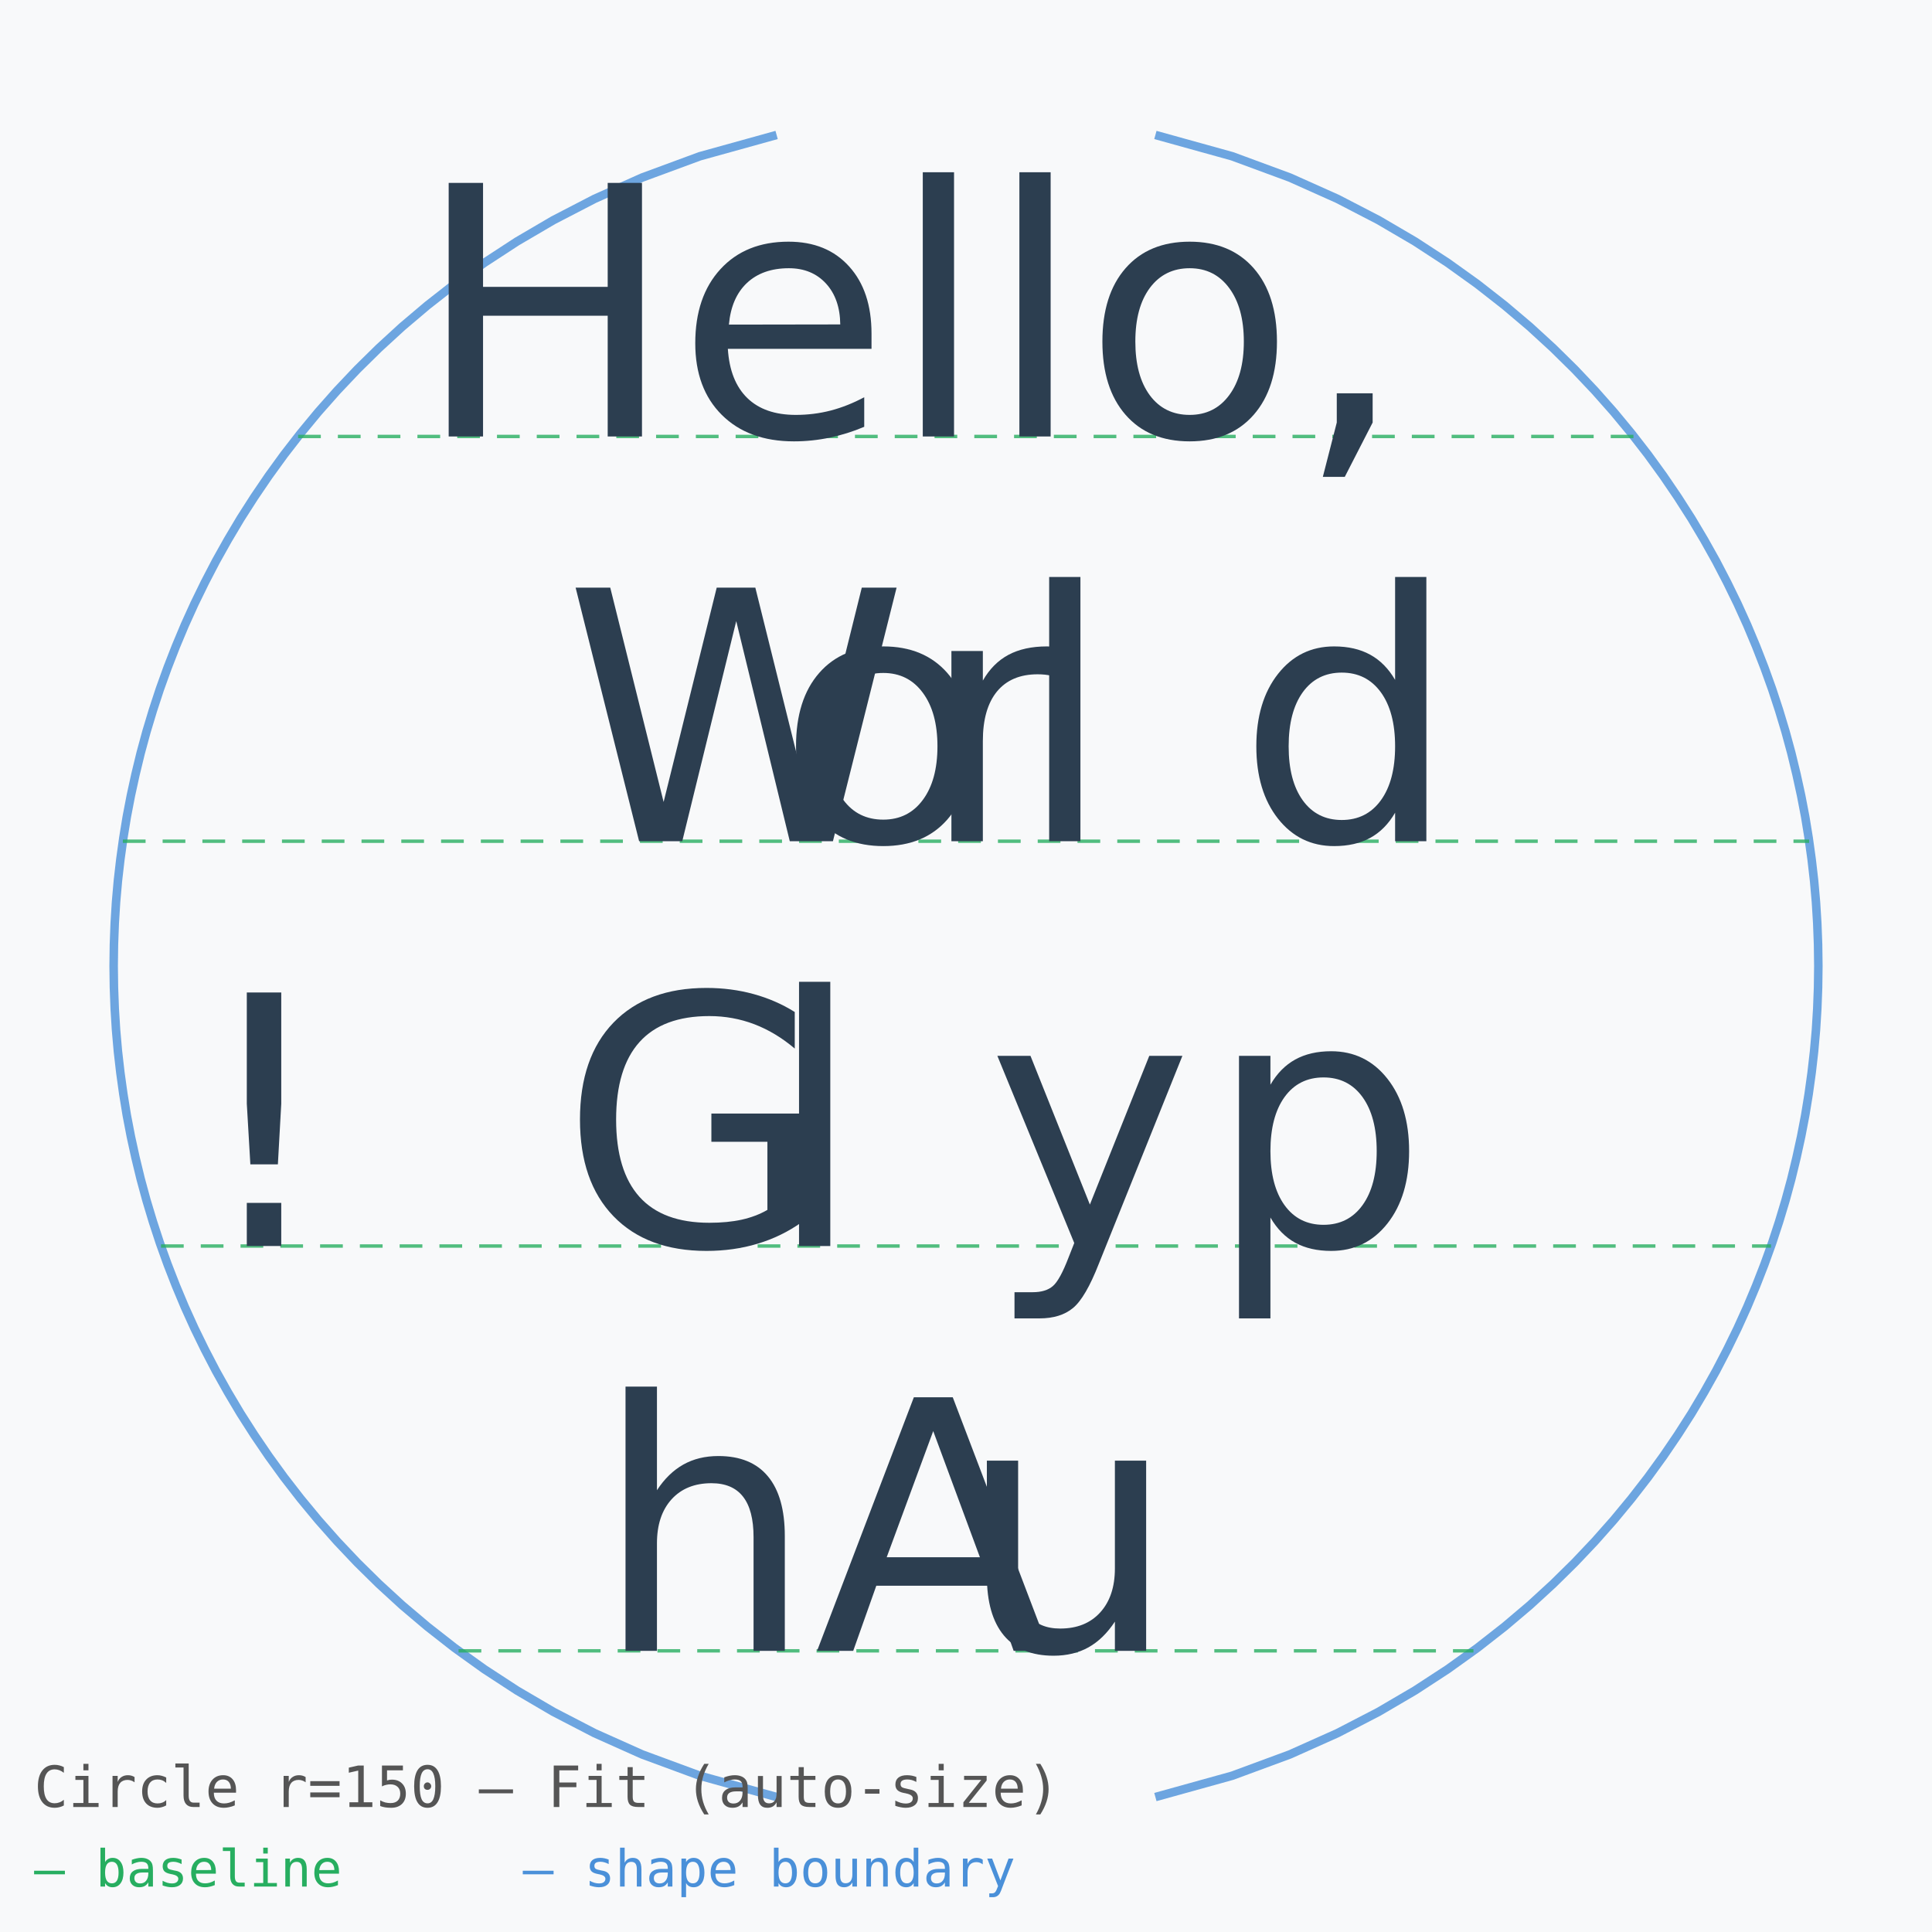
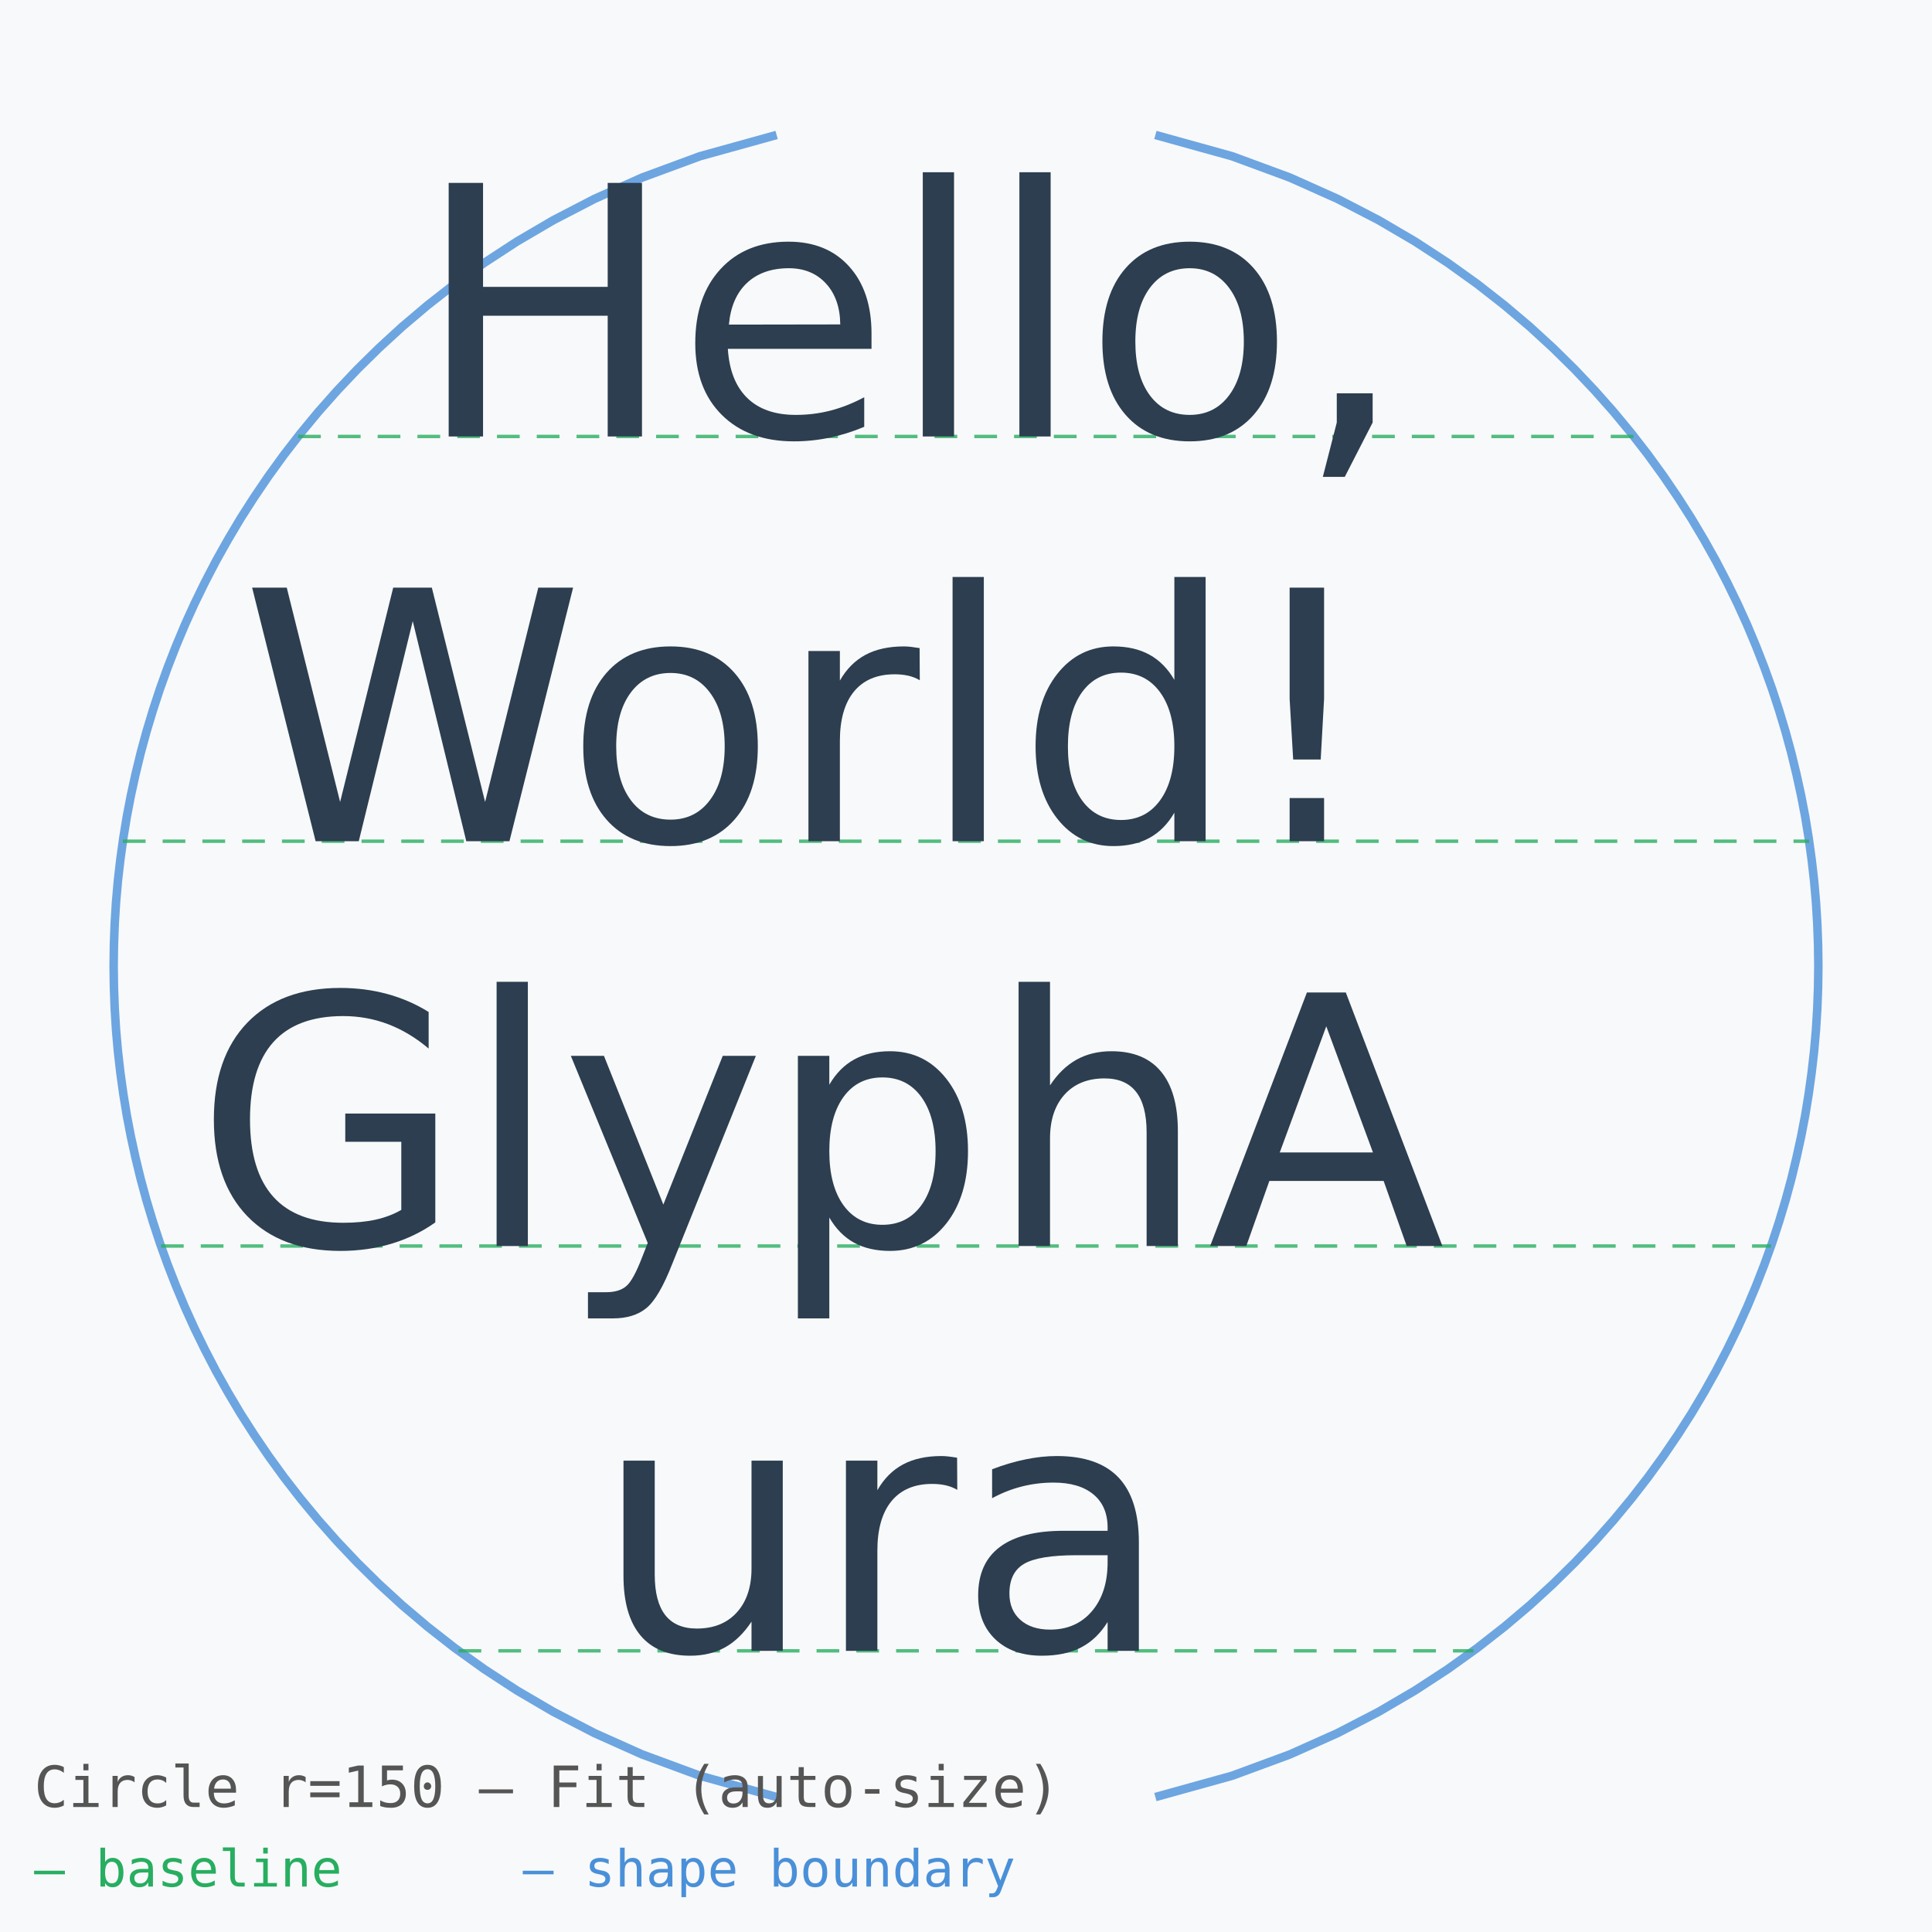
<svg xmlns="http://www.w3.org/2000/svg" width="340" height="340" viewBox="0 0 340 340">
  <rect width="100%" height="100%" fill="#f8f9fa" />
  <g transform="translate(20.00,20.00)">
    <polyline points="116.67,3.75 103.16,7.50 93.00,11.25 84.62,15.00 77.38,18.75 70.98,22.50 65.23,26.25 60.00,30.00 55.21,33.75 50.78,37.50 46.69,41.25 42.88,45.00 39.33,48.75 36.01,52.50 32.91,56.25 30.00,60.00 27.28,63.75 24.73,67.50 22.33,71.25 20.10,75.00 18.00,78.75 16.05,82.50 14.22,86.25 12.52,90.00 10.95,93.75 9.49,97.50 8.14,101.25 6.91,105.00 5.78,108.75 4.76,112.50 3.85,116.25 3.03,120.00 2.31,123.75 1.70,127.50 1.18,131.25 0.75,135.00 0.42,138.75 0.19,142.50 0.05,146.25 0.00,150.00 0.05,153.75 0.19,157.50 0.42,161.25 0.75,165.00 1.18,168.75 1.70,172.50 2.31,176.25 3.03,180.00 3.85,183.75 4.76,187.50 5.78,191.25 6.91,195.00 8.14,198.75 9.49,202.50 10.95,206.25 12.52,210.00 14.22,213.75 16.05,217.50 18.00,221.25 20.10,225.00 22.33,228.75 24.73,232.50 27.28,236.25 30.00,240.00 32.91,243.75 36.01,247.50 39.33,251.25 42.88,255.00 46.69,258.75 50.78,262.50 55.21,266.25 60.00,270.00 65.23,273.75 70.98,277.50 77.38,281.25 84.62,285.00 93.00,288.75 103.16,292.50 116.67,296.25" fill="none" stroke="#4a90d9" stroke-width="1.5" opacity="0.8" />
    <polyline points="183.33,3.75 196.84,7.50 207.00,11.25 215.38,15.00 222.62,18.75 229.02,22.50 234.77,26.25 240.00,30.00 244.79,33.75 249.22,37.50 253.31,41.25 257.12,45.00 260.67,48.75 263.99,52.50 267.09,56.25 270.00,60.00 272.72,63.75 275.27,67.50 277.67,71.25 279.90,75.00 282.00,78.75 283.95,82.50 285.78,86.25 287.48,90.00 289.05,93.75 290.51,97.50 291.86,101.25 293.09,105.00 294.22,108.75 295.24,112.50 296.15,116.25 296.97,120.00 297.69,123.75 298.30,127.50 298.82,131.25 299.25,135.00 299.58,138.75 299.81,142.50 299.95,146.25 300.00,150.00 299.95,153.75 299.81,157.50 299.58,161.25 299.25,165.00 298.82,168.75 298.30,172.50 297.69,176.25 296.97,180.00 296.15,183.75 295.24,187.50 294.22,191.25 293.09,195.00 291.86,198.75 290.51,202.50 289.05,206.25 287.48,210.00 285.78,213.75 283.95,217.50 282.00,221.25 279.90,225.00 277.67,228.75 275.27,232.50 272.72,236.25 270.00,240.00 267.09,243.75 263.99,247.50 260.67,251.25 257.12,255.00 253.31,258.75 249.22,262.50 244.79,266.25 240.00,270.00 234.77,273.75 229.02,277.50 222.62,281.25 215.38,285.00 207.00,288.75 196.84,292.50 183.33,296.25" fill="none" stroke="#4a90d9" stroke-width="1.5" opacity="0.8" />
    <line x1="32.46" y1="56.81" x2="267.54" y2="56.81" stroke="#27ae60" stroke-width="0.6" stroke-dasharray="4,3" opacity="0.8" />
    <line x1="1.62" y1="128.04" x2="298.38" y2="128.04" stroke="#27ae60" stroke-width="0.6" stroke-dasharray="4,3" opacity="0.8" />
    <line x1="8.33" y1="199.28" x2="291.67" y2="199.28" stroke="#27ae60" stroke-width="0.6" stroke-dasharray="4,3" opacity="0.8" />
    <line x1="60.70" y1="270.52" x2="239.30" y2="270.52" stroke="#27ae60" stroke-width="0.6" stroke-dasharray="4,3" opacity="0.8" />
    <text x="52.96" y="56.81" font-family="DejaVu Sans,Arial,sans-serif" font-size="61.2" fill="#2c3e50">H</text>
    <text x="98.98" y="56.81" font-family="DejaVu Sans,Arial,sans-serif" font-size="61.2" fill="#2c3e50">e</text>
    <text x="136.63" y="56.81" font-family="DejaVu Sans,Arial,sans-serif" font-size="61.2" fill="#2c3e50">l</text>
    <text x="153.63" y="56.81" font-family="DejaVu Sans,Arial,sans-serif" font-size="61.2" fill="#2c3e50">l</text>
    <text x="170.63" y="56.81" font-family="DejaVu Sans,Arial,sans-serif" font-size="61.2" fill="#2c3e50">o</text>
    <text x="208.08" y="56.81" font-family="DejaVu Sans,Arial,sans-serif" font-size="61.2" fill="#2c3e50">,</text>
-     <text x="22.34" y="128.04" font-family="DejaVu Sans,Arial,sans-serif" font-size="61.2" fill="#2c3e50"> </text>
-     <text x="79.27" y="128.04" font-family="DejaVu Sans,Arial,sans-serif" font-size="61.2" fill="#2c3e50">W</text>
-     <text x="116.71" y="128.04" font-family="DejaVu Sans,Arial,sans-serif" font-size="61.2" fill="#2c3e50">o</text>
-     <text x="141.87" y="128.04" font-family="DejaVu Sans,Arial,sans-serif" font-size="61.2" fill="#2c3e50">r</text>
-     <text x="158.87" y="128.04" font-family="DejaVu Sans,Arial,sans-serif" font-size="61.2" fill="#2c3e50">l</text>
-     <text x="197.72" y="128.04" font-family="DejaVu Sans,Arial,sans-serif" font-size="61.2" fill="#2c3e50">d</text>
-     <text x="14.20" y="199.28" font-family="DejaVu Sans,Arial,sans-serif" font-size="61.2" fill="#2c3e50">!</text>
-     <text x="61.63" y="199.28" font-family="DejaVu Sans,Arial,sans-serif" font-size="61.2" fill="#2c3e50"> </text>
-     <text x="78.63" y="199.28" font-family="DejaVu Sans,Arial,sans-serif" font-size="61.2" fill="#2c3e50">G</text>
-     <text x="114.85" y="199.28" font-family="DejaVu Sans,Arial,sans-serif" font-size="61.2" fill="#2c3e50">l</text>
-     <text x="153.69" y="199.28" font-family="DejaVu Sans,Arial,sans-serif" font-size="61.2" fill="#2c3e50">y</text>
-     <text x="192.48" y="199.28" font-family="DejaVu Sans,Arial,sans-serif" font-size="61.2" fill="#2c3e50">p</text>
-     <text x="84.52" y="270.52" font-family="DejaVu Sans,Arial,sans-serif" font-size="61.2" fill="#2c3e50">h</text>
-     <text x="123.31" y="270.52" font-family="DejaVu Sans,Arial,sans-serif" font-size="61.2" fill="#2c3e50">A</text>
-     <text x="148.47" y="270.52" font-family="DejaVu Sans,Arial,sans-serif" font-size="61.2" fill="#2c3e50">u</text>
+     <text x="22.34" y="128.04" font-family="DejaVu Sans,Arial,sans-serif" font-size="61.2" fill="#2c3e50">W</text>
+     <text x="79.27" y="128.04" font-family="DejaVu Sans,Arial,sans-serif" font-size="61.2" fill="#2c3e50">o</text>
+     <text x="116.71" y="128.04" font-family="DejaVu Sans,Arial,sans-serif" font-size="61.2" fill="#2c3e50">r</text>
+     <text x="141.87" y="128.04" font-family="DejaVu Sans,Arial,sans-serif" font-size="61.2" fill="#2c3e50">l</text>
+     <text x="158.87" y="128.04" font-family="DejaVu Sans,Arial,sans-serif" font-size="61.2" fill="#2c3e50">d</text>
+     <text x="197.72" y="128.04" font-family="DejaVu Sans,Arial,sans-serif" font-size="61.2" fill="#2c3e50">!</text>
+     <text x="14.20" y="199.28" font-family="DejaVu Sans,Arial,sans-serif" font-size="61.2" fill="#2c3e50">G</text>
+     <text x="61.63" y="199.28" font-family="DejaVu Sans,Arial,sans-serif" font-size="61.2" fill="#2c3e50">l</text>
+     <text x="78.63" y="199.28" font-family="DejaVu Sans,Arial,sans-serif" font-size="61.2" fill="#2c3e50">y</text>
+     <text x="114.85" y="199.28" font-family="DejaVu Sans,Arial,sans-serif" font-size="61.2" fill="#2c3e50">p</text>
+     <text x="153.69" y="199.28" font-family="DejaVu Sans,Arial,sans-serif" font-size="61.2" fill="#2c3e50">h</text>
+     <text x="192.48" y="199.28" font-family="DejaVu Sans,Arial,sans-serif" font-size="61.2" fill="#2c3e50">A</text>
+     <text x="84.52" y="270.52" font-family="DejaVu Sans,Arial,sans-serif" font-size="61.2" fill="#2c3e50">u</text>
+     <text x="123.31" y="270.52" font-family="DejaVu Sans,Arial,sans-serif" font-size="61.2" fill="#2c3e50">r</text>
+     <text x="148.47" y="270.52" font-family="DejaVu Sans,Arial,sans-serif" font-size="61.2" fill="#2c3e50">a</text>
  </g>
  <text x="6" y="318" font-family="monospace" font-size="10" fill="#555">Circle r=150 — Fit (auto-size)</text>
  <text x="6" y="332" font-family="monospace" font-size="9" fill="#27ae60">— baseline   </text>
  <text x="92" y="332" font-family="monospace" font-size="9" fill="#4a90d9">— shape boundary</text>
</svg>
